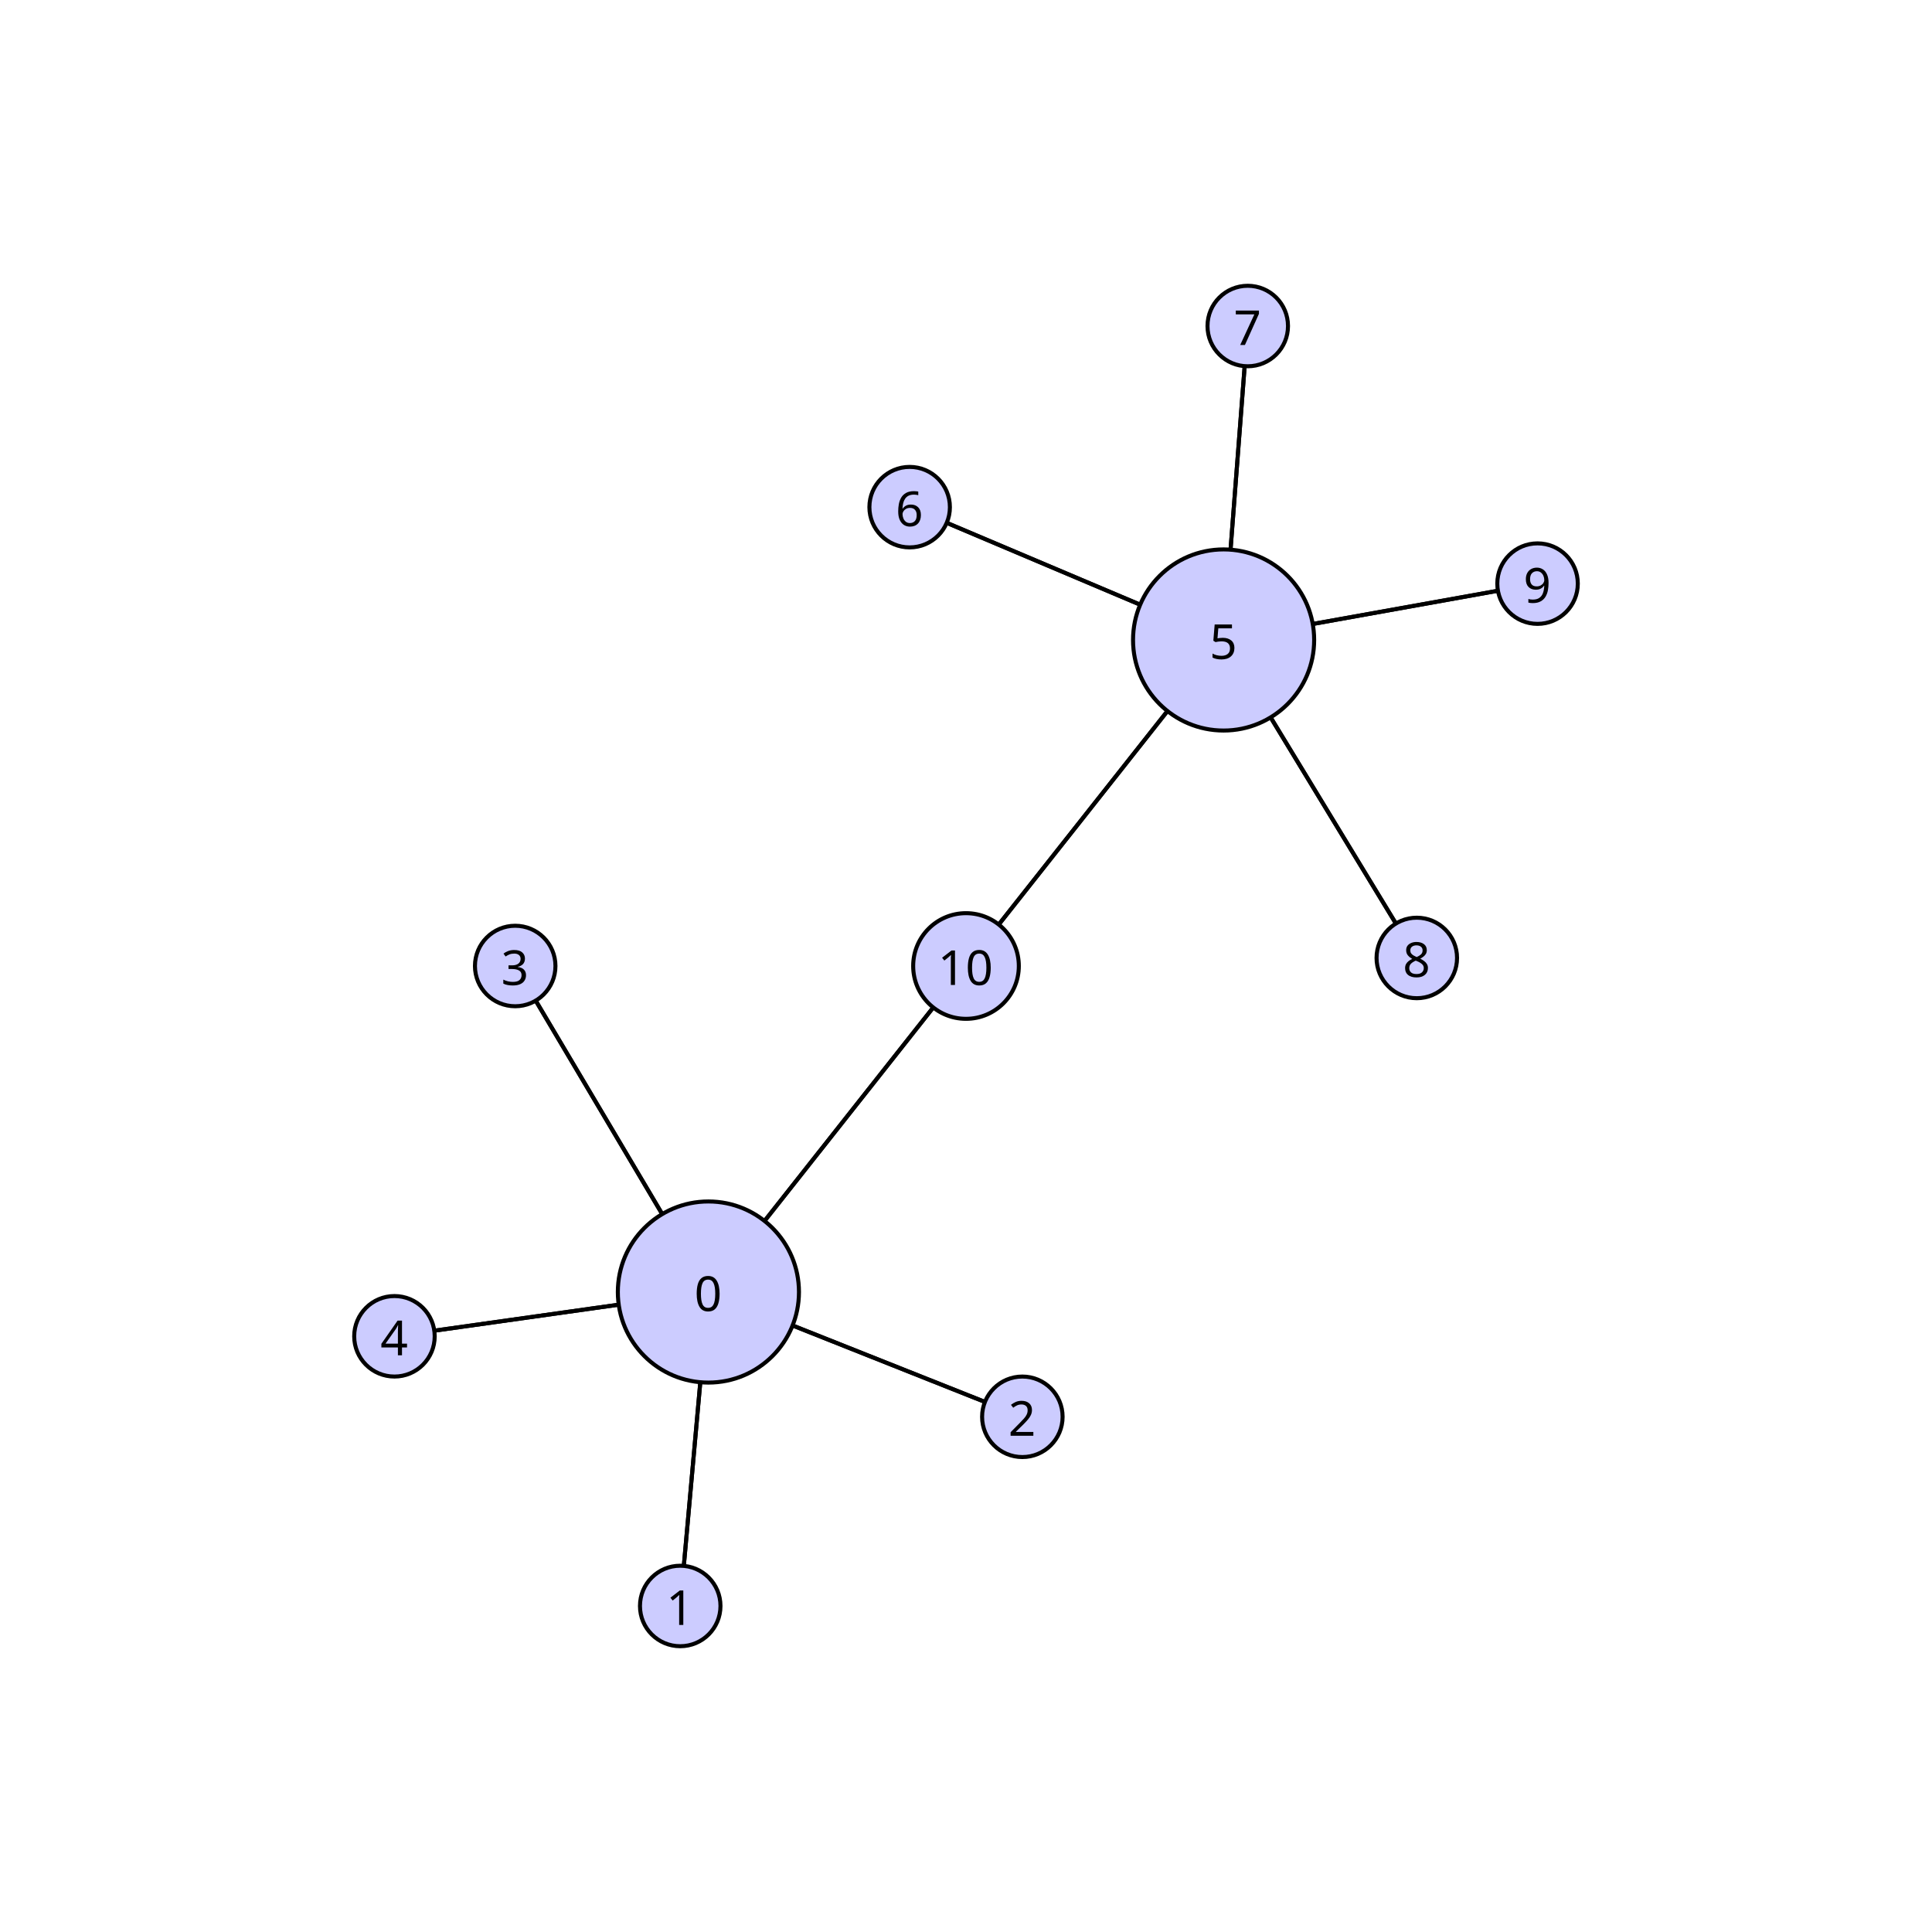
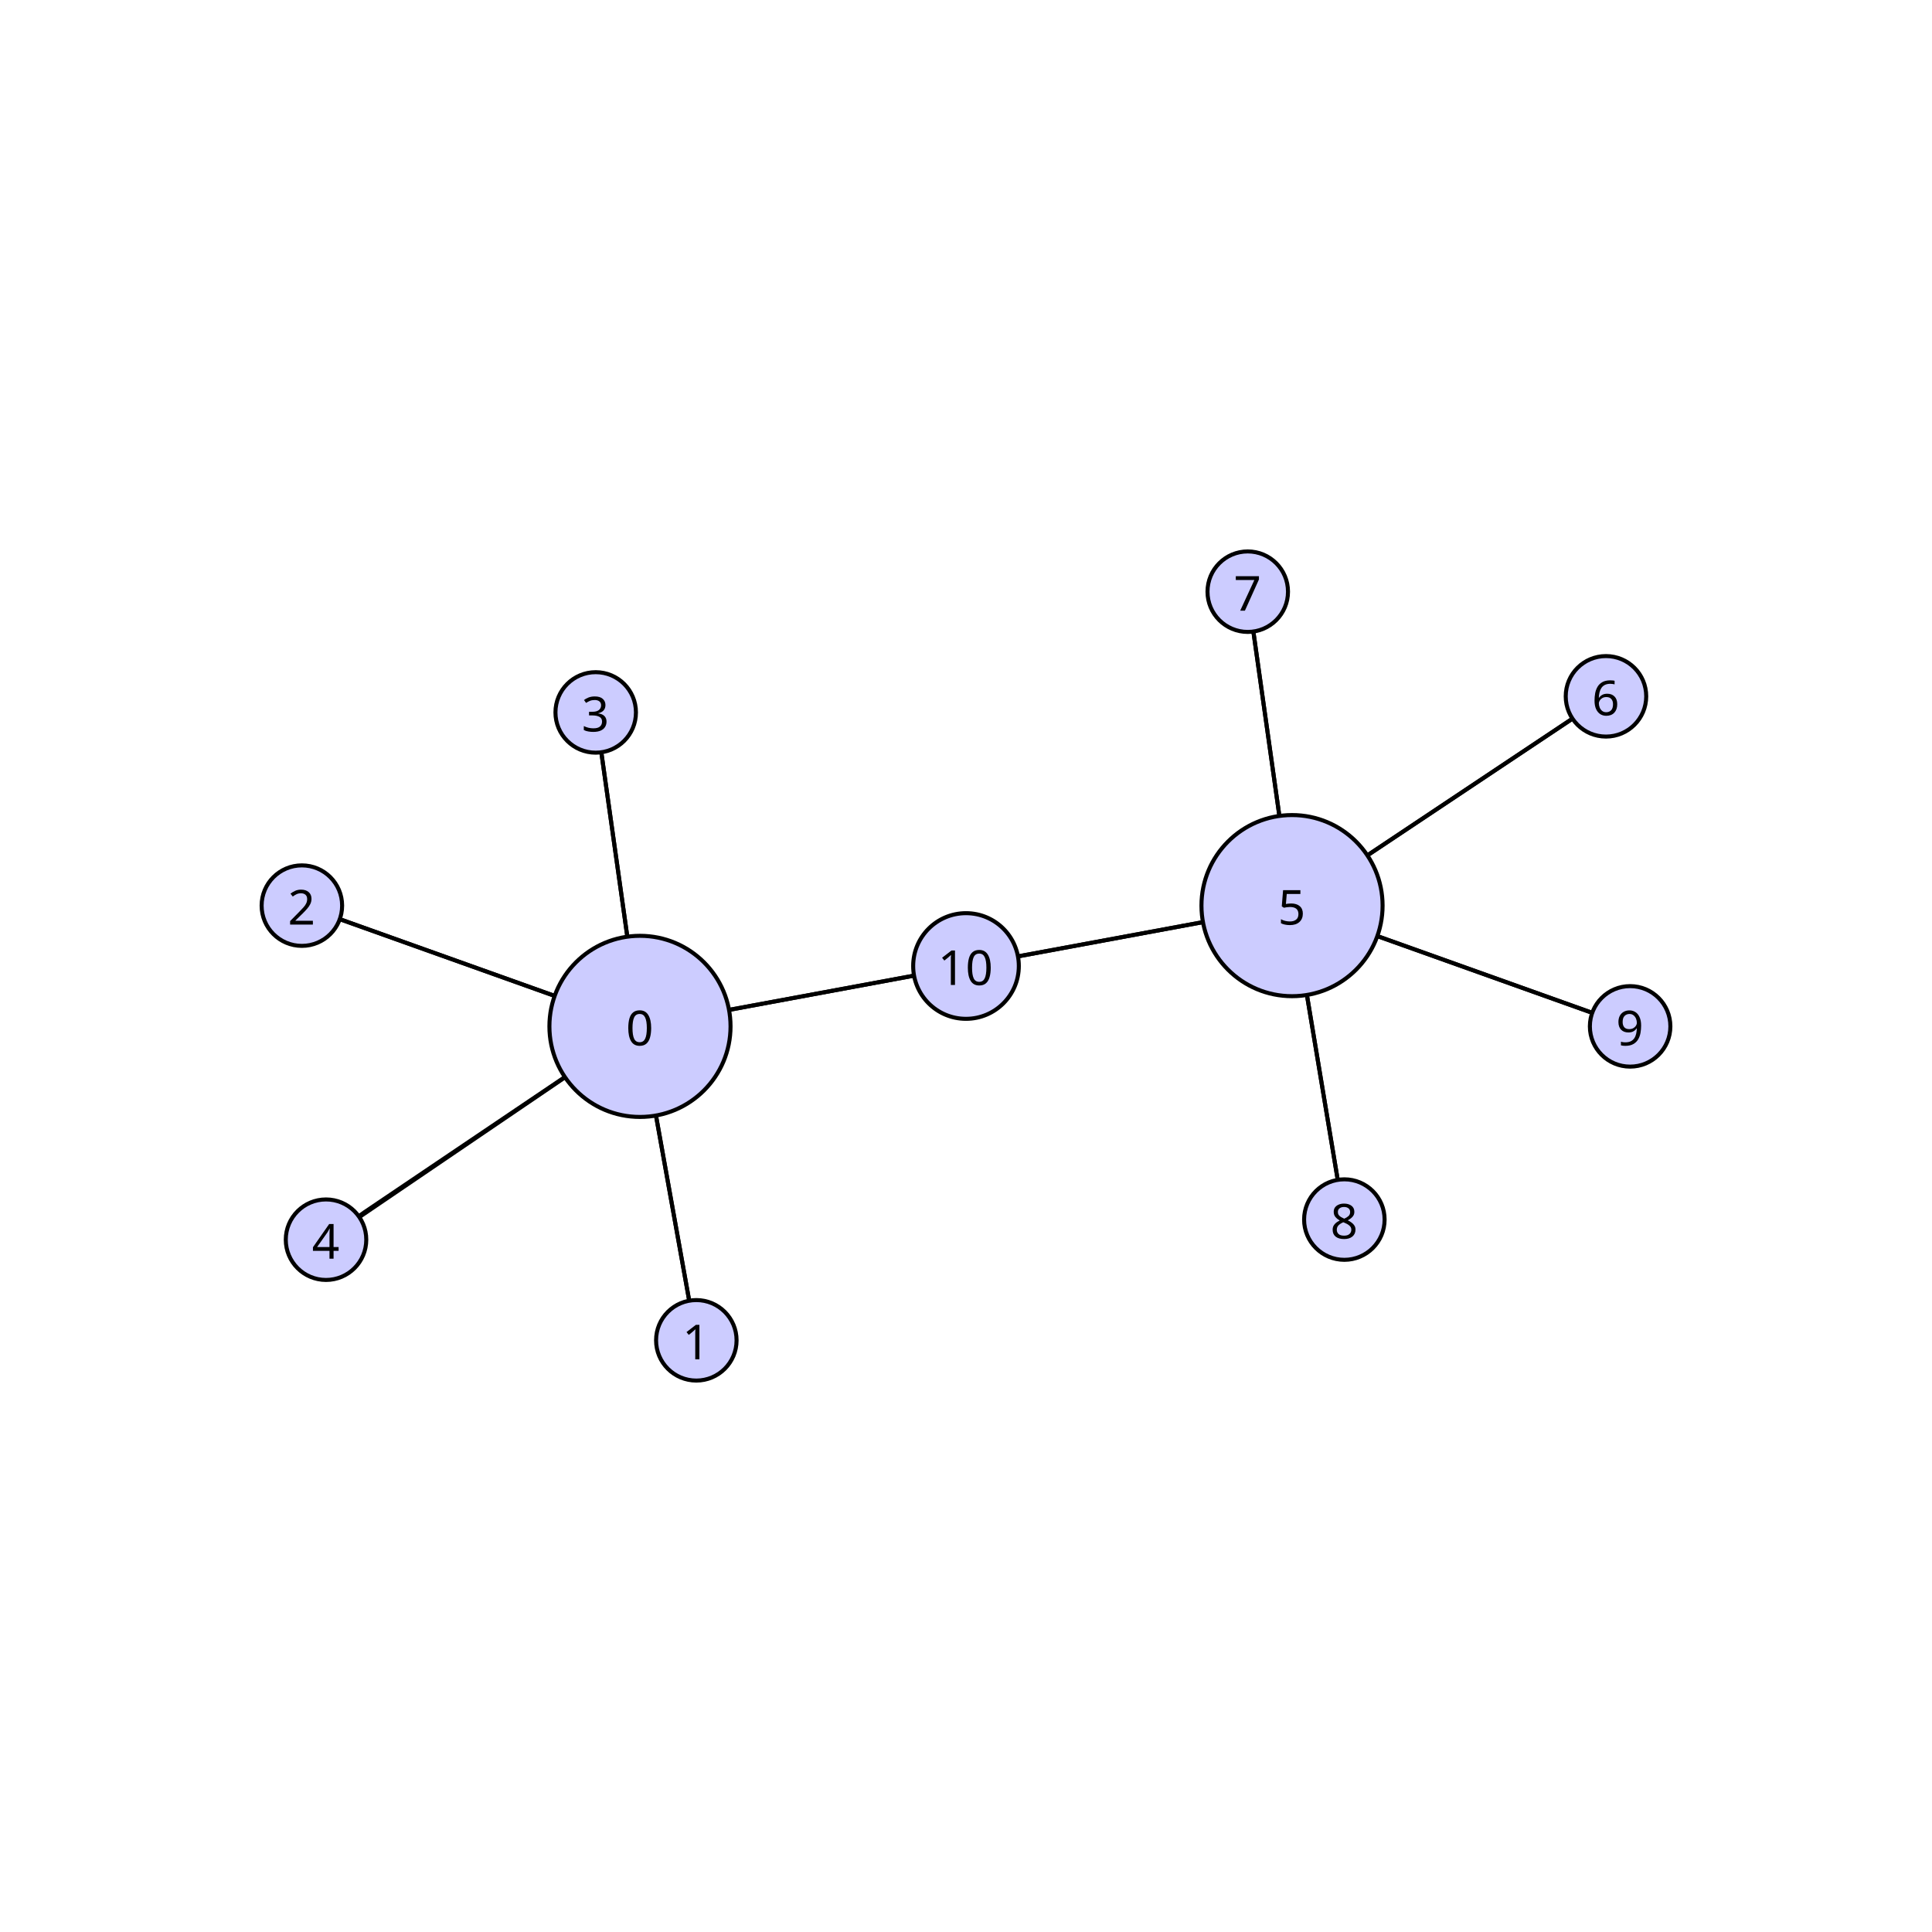
<svg xmlns="http://www.w3.org/2000/svg" fill-opacity="1" color-rendering="auto" color-interpolation="auto" text-rendering="auto" stroke="black" stroke-linecap="square" width="480" stroke-miterlimit="10" shape-rendering="auto" stroke-opacity="1" fill="black" stroke-dasharray="none" font-weight="normal" stroke-width="1" height="480" font-family="'Dialog'" font-style="normal" stroke-linejoin="miter" font-size="12" stroke-dashoffset="0" image-rendering="auto">
  <defs id="genericDefs" />
  <g>
    <defs id="defs1">
      <clipPath clipPathUnits="userSpaceOnUse" id="clipPath1">
        <path d="M0 0 L480 0 L480 480 L0 480 L0 0 Z" />
      </clipPath>
      <clipPath clipPathUnits="userSpaceOnUse" id="clipPath2">
-         <path d="M-88 -71 L392 -71 L392 409 L-88 409 L-88 -71 Z" />
+         <path d="M-65 -137 L415 -137 L415 343 L-65 343 L-65 -137 Z" />
      </clipPath>
    </defs>
-     <g fill="white" transform="translate(88,71)" stroke="white">
-       <rect x="-88" width="480" height="480" y="-71" clip-path="url(#clipPath2)" stroke="none" />
+     <g fill="white" transform="translate(65,137)" stroke="white">
+       <rect x="-65" width="480" height="480" y="-137" clip-path="url(#clipPath2)" stroke="none" />
    </g>
-     <g stroke-linecap="butt" transform="matrix(1,0,0,1,88,71)" stroke-miterlimit="1.45">
-       <path fill="none" d="M85.989 272.41 L81.894 318.04" clip-path="url(#clipPath2)" />
-       <path fill="none" d="M108.909 258.31 L156.707 277.307" clip-path="url(#clipPath2)" />
-       <path fill="none" d="M76.529 230.643 L45.098 177.603" clip-path="url(#clipPath2)" />
-       <path fill="none" d="M65.721 253.142 L19.902 259.604" clip-path="url(#clipPath2)" />
-       <path fill="none" d="M101.949 232.346 L143.863 179.298" clip-path="url(#clipPath2)" />
-       <path fill="none" d="M195.278 79.233 L147.21 58.896" clip-path="url(#clipPath2)" />
-       <path fill="none" d="M217.726 65.566 L221.233 19.971" clip-path="url(#clipPath2)" />
-       <path fill="none" d="M227.683 107.229 L258.807 158.454" clip-path="url(#clipPath2)" />
-       <path fill="none" d="M238.146 84.025 L284.157 75.767" clip-path="url(#clipPath2)" />
-       <path fill="none" d="M202.051 105.654 L160.137 158.702" clip-path="url(#clipPath2)" />
-       <path fill="none" d="M81.894 318.04 L85.989 272.41" clip-path="url(#clipPath2)" />
-       <path fill="none" d="M156.707 277.307 L108.909 258.31" clip-path="url(#clipPath2)" />
-       <path fill="none" d="M45.098 177.603 L76.529 230.643" clip-path="url(#clipPath2)" />
-       <path fill="none" d="M19.902 259.604 L65.721 253.142" clip-path="url(#clipPath2)" />
-       <path fill="none" d="M143.863 179.298 L101.949 232.346" clip-path="url(#clipPath2)" />
-       <path fill="none" d="M147.21 58.896 L195.278 79.233" clip-path="url(#clipPath2)" />
-       <path fill="none" d="M221.233 19.971 L217.726 65.566" clip-path="url(#clipPath2)" />
-       <path fill="none" d="M258.807 158.454 L227.683 107.229" clip-path="url(#clipPath2)" />
-       <path fill="none" d="M284.157 75.767 L238.146 84.025" clip-path="url(#clipPath2)" />
-       <path fill="none" d="M160.137 158.702 L202.051 105.654" clip-path="url(#clipPath2)" />
+     <g stroke-linecap="butt" transform="matrix(1,0,0,1,65,137)" stroke-miterlimit="1.45">
+       <path fill="none" d="M97.975 140.146 L106.233 186.157" clip-path="url(#clipPath2)" />
+       <path fill="none" d="M72.811 110.432 L19.417 91.363" clip-path="url(#clipPath2)" />
+       <path fill="none" d="M90.858 95.721 L84.396 49.902" clip-path="url(#clipPath2)" />
+       <path fill="none" d="M75.39 130.645 L24.271 165.38" clip-path="url(#clipPath2)" />
+       <path fill="none" d="M116.124 113.903 L162.094 105.39" clip-path="url(#clipPath2)" />
+       <path fill="none" d="M274.721 75.519 L325.68 41.547" clip-path="url(#clipPath2)" />
+       <path fill="none" d="M252.858 65.721 L246.396 19.902" clip-path="url(#clipPath2)" />
+       <path fill="none" d="M259.699 110.194 L267.356 156.136" clip-path="url(#clipPath2)" />
+       <path fill="none" d="M277.189 95.568 L330.583 114.637" clip-path="url(#clipPath2)" />
+       <path fill="none" d="M233.876 92.097 L187.906 100.61" clip-path="url(#clipPath2)" />
+       <path fill="none" d="M106.233 186.157 L97.975 140.146" clip-path="url(#clipPath2)" />
+       <path fill="none" d="M19.417 91.363 L72.811 110.432" clip-path="url(#clipPath2)" />
+       <path fill="none" d="M84.396 49.902 L90.858 95.721" clip-path="url(#clipPath2)" />
+       <path fill="none" d="M24.133 165.181 L25.534 164.178 L75.346 130.581" clip-path="url(#clipPath2)" />
+       <path fill="none" d="M162.094 105.39 L116.124 113.903" clip-path="url(#clipPath2)" />
+       <path fill="none" d="M325.68 41.547 L274.721 75.519" clip-path="url(#clipPath2)" />
+       <path fill="none" d="M246.396 19.902 L252.858 65.721" clip-path="url(#clipPath2)" />
+       <path fill="none" d="M267.356 156.136 L259.699 110.194" clip-path="url(#clipPath2)" />
+       <path fill="none" d="M330.583 114.637 L277.189 95.568" clip-path="url(#clipPath2)" />
+       <path fill="none" d="M187.906 100.61 L233.876 92.097" clip-path="url(#clipPath2)" />
    </g>
-     <g fill="rgb(204,204,255)" transform="matrix(1,0,0,1,88,71)" stroke="rgb(204,204,255)">
-       <circle r="22.5" clip-path="url(#clipPath2)" cx="88" cy="250" stroke="none" />
+     <g fill="rgb(204,204,255)" transform="matrix(1,0,0,1,65,137)" stroke="rgb(204,204,255)">
+       <circle r="22.5" clip-path="url(#clipPath2)" cx="94" cy="118" stroke="none" />
    </g>
-     <g stroke-miterlimit="1.45" font-family="sans-serif" transform="matrix(1,0,0,1,88,71)" stroke-linecap="butt">
-       <text x="84.5" xml:space="preserve" y="254.714" clip-path="url(#clipPath2)" stroke="none">0</text>
-       <circle fill="none" r="22.5" clip-path="url(#clipPath2)" cx="88" cy="250" />
+     <g stroke-miterlimit="1.45" font-family="sans-serif" transform="matrix(1,0,0,1,65,137)" stroke-linecap="butt">
+       <text x="90.5" xml:space="preserve" y="122.714" clip-path="url(#clipPath2)" stroke="none">0</text>
+       <circle fill="none" r="22.5" clip-path="url(#clipPath2)" cx="94" cy="118" />
    </g>
-     <g fill="rgb(204,204,255)" transform="matrix(1,0,0,1,88,71)" stroke="rgb(204,204,255)">
-       <circle r="10" clip-path="url(#clipPath2)" cx="81" cy="328" stroke="none" />
+     <g fill="rgb(204,204,255)" transform="matrix(1,0,0,1,65,137)" stroke="rgb(204,204,255)">
+       <circle r="10" clip-path="url(#clipPath2)" cx="108" cy="196" stroke="none" />
    </g>
-     <g stroke-miterlimit="1.45" font-family="sans-serif" transform="matrix(1,0,0,1,88,71)" stroke-linecap="butt">
-       <text x="77.5" xml:space="preserve" y="332.714" clip-path="url(#clipPath2)" stroke="none">1</text>
-       <circle fill="none" r="10" clip-path="url(#clipPath2)" cx="81" cy="328" />
+     <g stroke-miterlimit="1.45" font-family="sans-serif" transform="matrix(1,0,0,1,65,137)" stroke-linecap="butt">
+       <text x="104.5" xml:space="preserve" y="200.714" clip-path="url(#clipPath2)" stroke="none">1</text>
+       <circle fill="none" r="10" clip-path="url(#clipPath2)" cx="108" cy="196" />
    </g>
-     <g fill="rgb(204,204,255)" transform="matrix(1,0,0,1,88,71)" stroke="rgb(204,204,255)">
-       <circle r="10" clip-path="url(#clipPath2)" cx="166" cy="281" stroke="none" />
+     <g fill="rgb(204,204,255)" transform="matrix(1,0,0,1,65,137)" stroke="rgb(204,204,255)">
+       <circle r="10" clip-path="url(#clipPath2)" cx="10" cy="88" stroke="none" />
    </g>
-     <g stroke-miterlimit="1.45" font-family="sans-serif" transform="matrix(1,0,0,1,88,71)" stroke-linecap="butt">
-       <text x="162.5" xml:space="preserve" y="285.714" clip-path="url(#clipPath2)" stroke="none">2</text>
-       <circle fill="none" r="10" clip-path="url(#clipPath2)" cx="166" cy="281" />
+     <g stroke-miterlimit="1.45" font-family="sans-serif" transform="matrix(1,0,0,1,65,137)" stroke-linecap="butt">
+       <text x="6.5" xml:space="preserve" y="92.714" clip-path="url(#clipPath2)" stroke="none">2</text>
+       <circle fill="none" r="10" clip-path="url(#clipPath2)" cx="10" cy="88" />
    </g>
-     <g fill="rgb(204,204,255)" transform="matrix(1,0,0,1,88,71)" stroke="rgb(204,204,255)">
-       <circle r="10" clip-path="url(#clipPath2)" cx="40" cy="169" stroke="none" />
+     <g fill="rgb(204,204,255)" transform="matrix(1,0,0,1,65,137)" stroke="rgb(204,204,255)">
+       <circle r="10" clip-path="url(#clipPath2)" cx="83" cy="40" stroke="none" />
    </g>
-     <g stroke-miterlimit="1.45" font-family="sans-serif" transform="matrix(1,0,0,1,88,71)" stroke-linecap="butt">
-       <text x="36.5" xml:space="preserve" y="173.714" clip-path="url(#clipPath2)" stroke="none">3</text>
-       <circle fill="none" r="10" clip-path="url(#clipPath2)" cx="40" cy="169" />
+     <g stroke-miterlimit="1.45" font-family="sans-serif" transform="matrix(1,0,0,1,65,137)" stroke-linecap="butt">
+       <text x="79.5" xml:space="preserve" y="44.714" clip-path="url(#clipPath2)" stroke="none">3</text>
+       <circle fill="none" r="10" clip-path="url(#clipPath2)" cx="83" cy="40" />
    </g>
-     <g fill="rgb(204,204,255)" transform="matrix(1,0,0,1,88,71)" stroke="rgb(204,204,255)">
-       <circle r="10" clip-path="url(#clipPath2)" cx="10" cy="261" stroke="none" />
+     <g fill="rgb(204,204,255)" transform="matrix(1,0,0,1,65,137)" stroke="rgb(204,204,255)">
+       <circle r="10" clip-path="url(#clipPath2)" cx="16" cy="171" stroke="none" />
    </g>
-     <g stroke-miterlimit="1.45" font-family="sans-serif" transform="matrix(1,0,0,1,88,71)" stroke-linecap="butt">
-       <text x="6.5" xml:space="preserve" y="265.714" clip-path="url(#clipPath2)" stroke="none">4</text>
-       <circle fill="none" r="10" clip-path="url(#clipPath2)" cx="10" cy="261" />
+     <g stroke-miterlimit="1.45" font-family="sans-serif" transform="matrix(1,0,0,1,65,137)" stroke-linecap="butt">
+       <text x="12.5" xml:space="preserve" y="175.714" clip-path="url(#clipPath2)" stroke="none">4</text>
+       <circle fill="none" r="10" clip-path="url(#clipPath2)" cx="16" cy="171" />
    </g>
-     <g fill="rgb(204,204,255)" transform="matrix(1,0,0,1,88,71)" stroke="rgb(204,204,255)">
-       <circle r="22.5" clip-path="url(#clipPath2)" cx="216" cy="88" stroke="none" />
+     <g fill="rgb(204,204,255)" transform="matrix(1,0,0,1,65,137)" stroke="rgb(204,204,255)">
+       <circle r="22.5" clip-path="url(#clipPath2)" cx="256" cy="88" stroke="none" />
    </g>
-     <g stroke-miterlimit="1.45" font-family="sans-serif" transform="matrix(1,0,0,1,88,71)" stroke-linecap="butt">
-       <text x="212.5" xml:space="preserve" y="92.714" clip-path="url(#clipPath2)" stroke="none">5</text>
-       <circle fill="none" r="22.5" clip-path="url(#clipPath2)" cx="216" cy="88" />
+     <g stroke-miterlimit="1.45" font-family="sans-serif" transform="matrix(1,0,0,1,65,137)" stroke-linecap="butt">
+       <text x="252.5" xml:space="preserve" y="92.714" clip-path="url(#clipPath2)" stroke="none">5</text>
+       <circle fill="none" r="22.5" clip-path="url(#clipPath2)" cx="256" cy="88" />
    </g>
-     <g fill="rgb(204,204,255)" transform="matrix(1,0,0,1,88,71)" stroke="rgb(204,204,255)">
-       <circle r="10" clip-path="url(#clipPath2)" cx="138" cy="55" stroke="none" />
+     <g fill="rgb(204,204,255)" transform="matrix(1,0,0,1,65,137)" stroke="rgb(204,204,255)">
+       <circle r="10" clip-path="url(#clipPath2)" cx="334" cy="36" stroke="none" />
    </g>
-     <g stroke-miterlimit="1.45" font-family="sans-serif" transform="matrix(1,0,0,1,88,71)" stroke-linecap="butt">
-       <text x="134.5" xml:space="preserve" y="59.714" clip-path="url(#clipPath2)" stroke="none">6</text>
-       <circle fill="none" r="10" clip-path="url(#clipPath2)" cx="138" cy="55" />
+     <g stroke-miterlimit="1.45" font-family="sans-serif" transform="matrix(1,0,0,1,65,137)" stroke-linecap="butt">
+       <text x="330.5" xml:space="preserve" y="40.714" clip-path="url(#clipPath2)" stroke="none">6</text>
+       <circle fill="none" r="10" clip-path="url(#clipPath2)" cx="334" cy="36" />
    </g>
-     <g fill="rgb(204,204,255)" transform="matrix(1,0,0,1,88,71)" stroke="rgb(204,204,255)">
-       <circle r="10" clip-path="url(#clipPath2)" cx="222" cy="10" stroke="none" />
+     <g fill="rgb(204,204,255)" transform="matrix(1,0,0,1,65,137)" stroke="rgb(204,204,255)">
+       <circle r="10" clip-path="url(#clipPath2)" cx="245" cy="10" stroke="none" />
    </g>
-     <g stroke-miterlimit="1.45" font-family="sans-serif" transform="matrix(1,0,0,1,88,71)" stroke-linecap="butt">
-       <text x="218.5" xml:space="preserve" y="14.714" clip-path="url(#clipPath2)" stroke="none">7</text>
-       <circle fill="none" r="10" clip-path="url(#clipPath2)" cx="222" cy="10" />
+     <g stroke-miterlimit="1.45" font-family="sans-serif" transform="matrix(1,0,0,1,65,137)" stroke-linecap="butt">
+       <text x="241.5" xml:space="preserve" y="14.714" clip-path="url(#clipPath2)" stroke="none">7</text>
+       <circle fill="none" r="10" clip-path="url(#clipPath2)" cx="245" cy="10" />
    </g>
-     <g fill="rgb(204,204,255)" transform="matrix(1,0,0,1,88,71)" stroke="rgb(204,204,255)">
-       <circle r="10" clip-path="url(#clipPath2)" cx="264" cy="167" stroke="none" />
+     <g fill="rgb(204,204,255)" transform="matrix(1,0,0,1,65,137)" stroke="rgb(204,204,255)">
+       <circle r="10" clip-path="url(#clipPath2)" cx="269" cy="166" stroke="none" />
    </g>
-     <g stroke-miterlimit="1.45" font-family="sans-serif" transform="matrix(1,0,0,1,88,71)" stroke-linecap="butt">
-       <text x="260.5" xml:space="preserve" y="171.714" clip-path="url(#clipPath2)" stroke="none">8</text>
-       <circle fill="none" r="10" clip-path="url(#clipPath2)" cx="264" cy="167" />
+     <g stroke-miterlimit="1.45" font-family="sans-serif" transform="matrix(1,0,0,1,65,137)" stroke-linecap="butt">
+       <text x="265.5" xml:space="preserve" y="170.714" clip-path="url(#clipPath2)" stroke="none">8</text>
+       <circle fill="none" r="10" clip-path="url(#clipPath2)" cx="269" cy="166" />
    </g>
-     <g fill="rgb(204,204,255)" transform="matrix(1,0,0,1,88,71)" stroke="rgb(204,204,255)">
-       <circle r="10" clip-path="url(#clipPath2)" cx="294" cy="74" stroke="none" />
+     <g fill="rgb(204,204,255)" transform="matrix(1,0,0,1,65,137)" stroke="rgb(204,204,255)">
+       <circle r="10" clip-path="url(#clipPath2)" cx="340" cy="118" stroke="none" />
    </g>
-     <g stroke-miterlimit="1.45" font-family="sans-serif" transform="matrix(1,0,0,1,88,71)" stroke-linecap="butt">
-       <text x="290.5" xml:space="preserve" y="78.714" clip-path="url(#clipPath2)" stroke="none">9</text>
-       <circle fill="none" r="10" clip-path="url(#clipPath2)" cx="294" cy="74" />
+     <g stroke-miterlimit="1.45" font-family="sans-serif" transform="matrix(1,0,0,1,65,137)" stroke-linecap="butt">
+       <text x="336.5" xml:space="preserve" y="122.714" clip-path="url(#clipPath2)" stroke="none">9</text>
+       <circle fill="none" r="10" clip-path="url(#clipPath2)" cx="340" cy="118" />
    </g>
-     <g fill="rgb(204,204,255)" transform="matrix(1,0,0,1,88,71)" stroke="rgb(204,204,255)">
-       <circle r="13.125" clip-path="url(#clipPath2)" cx="152" cy="169" stroke="none" />
+     <g fill="rgb(204,204,255)" transform="matrix(1,0,0,1,65,137)" stroke="rgb(204,204,255)">
+       <circle r="13.125" clip-path="url(#clipPath2)" cx="175" cy="103" stroke="none" />
    </g>
-     <g stroke-miterlimit="1.45" font-family="sans-serif" transform="matrix(1,0,0,1,88,71)" stroke-linecap="butt">
-       <text x="145" xml:space="preserve" y="173.714" clip-path="url(#clipPath2)" stroke="none">10</text>
-       <circle fill="none" r="13.125" clip-path="url(#clipPath2)" cx="152" cy="169" />
+     <g stroke-miterlimit="1.45" font-family="sans-serif" transform="matrix(1,0,0,1,65,137)" stroke-linecap="butt">
+       <text x="168" xml:space="preserve" y="107.714" clip-path="url(#clipPath2)" stroke="none">10</text>
+       <circle fill="none" r="13.125" clip-path="url(#clipPath2)" cx="175" cy="103" />
    </g>
  </g>
</svg>
